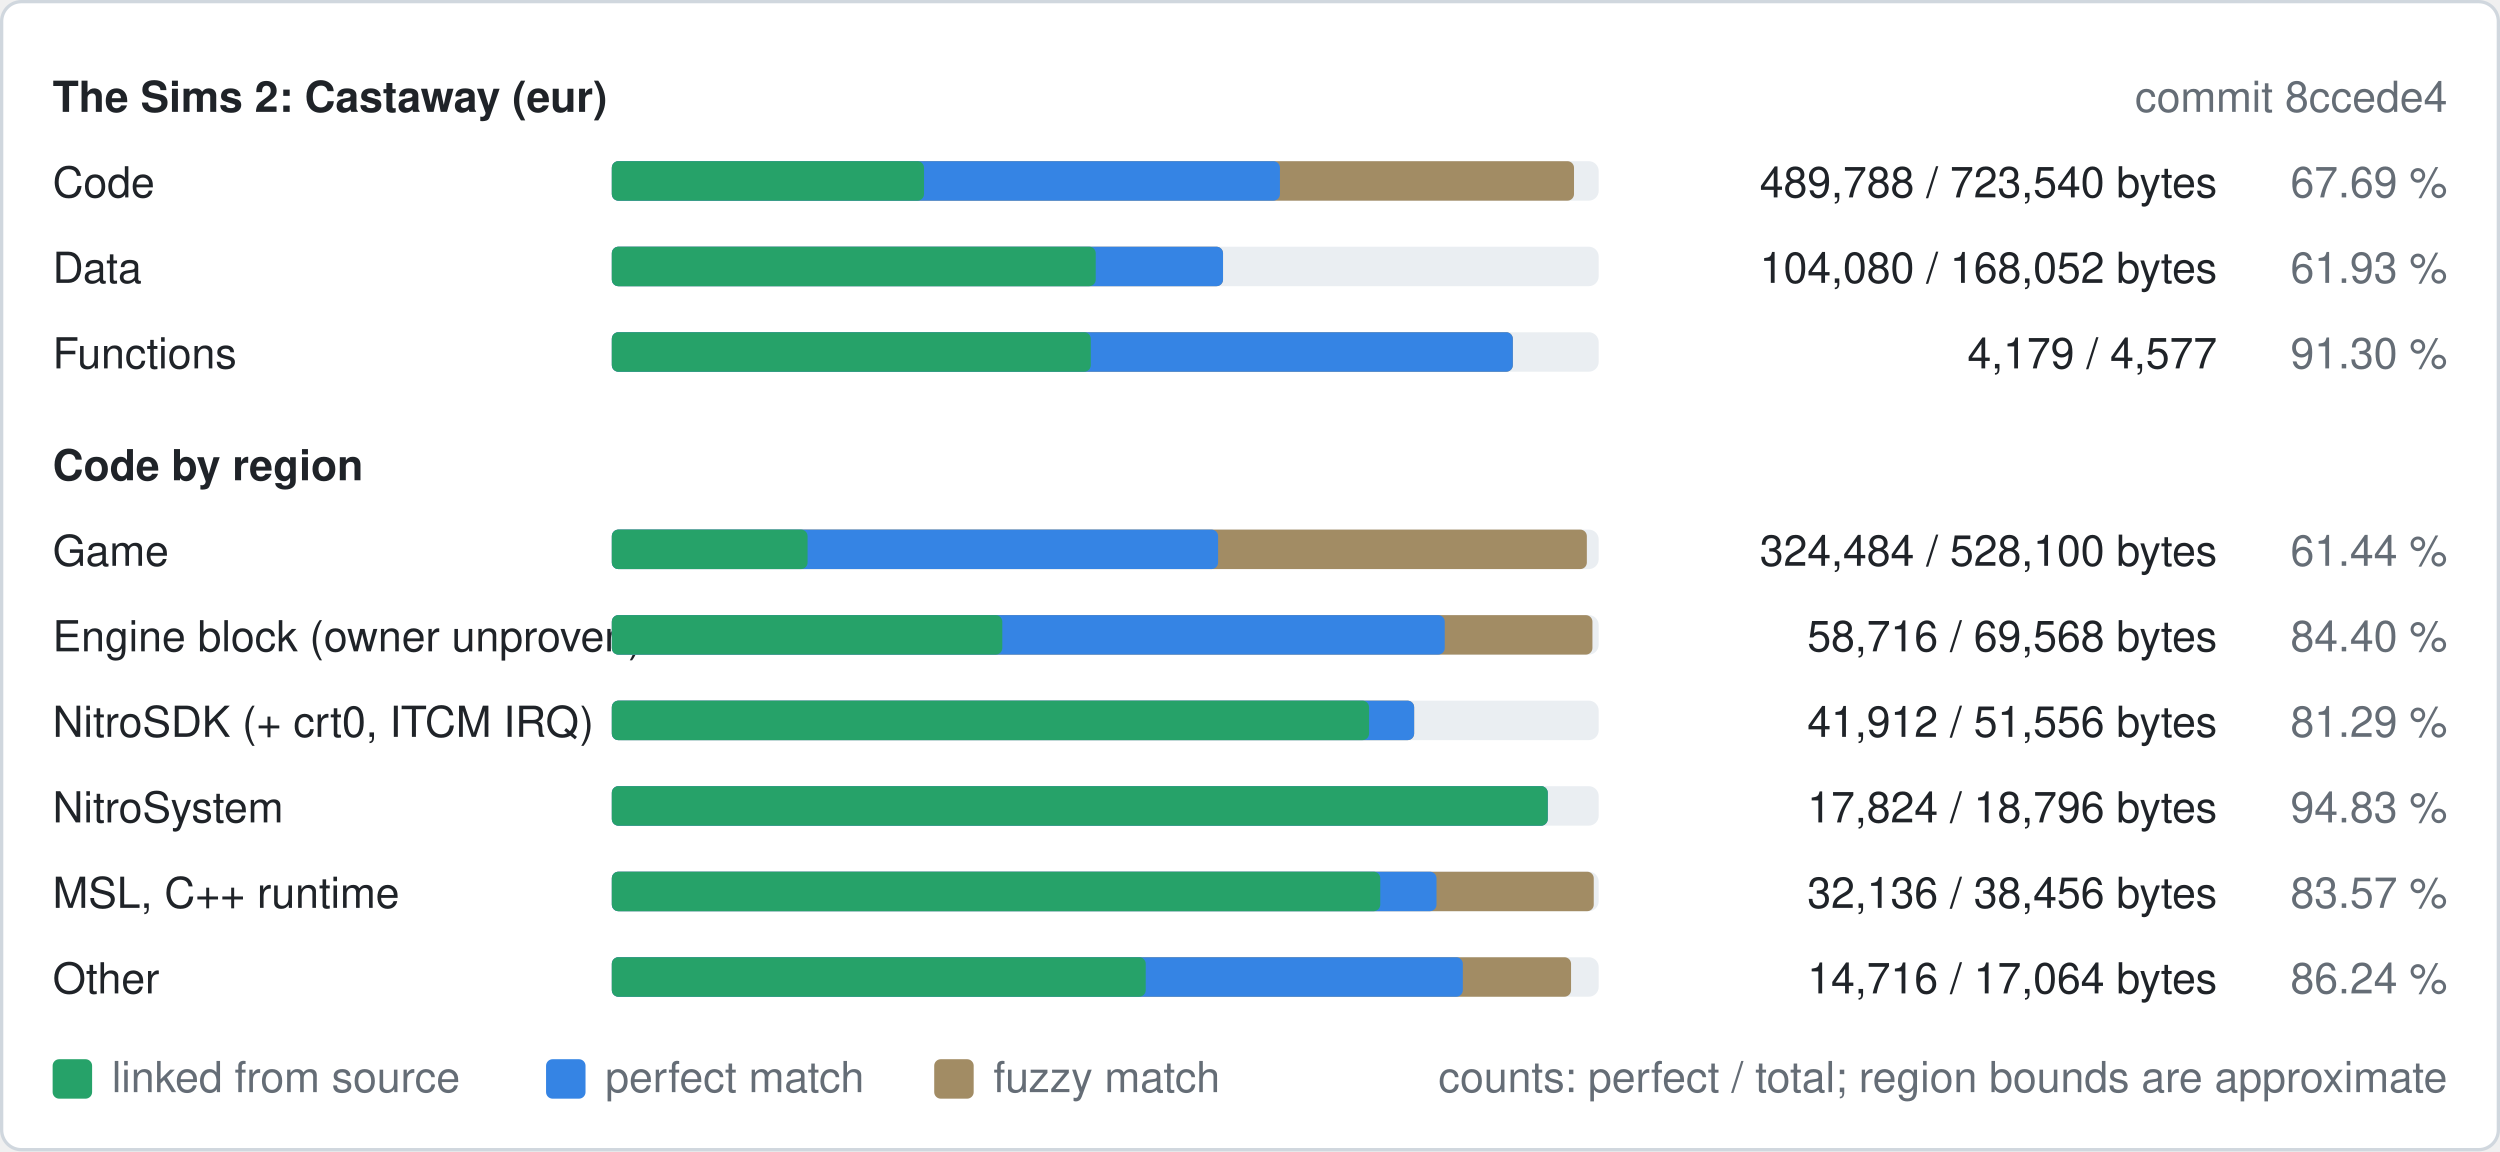
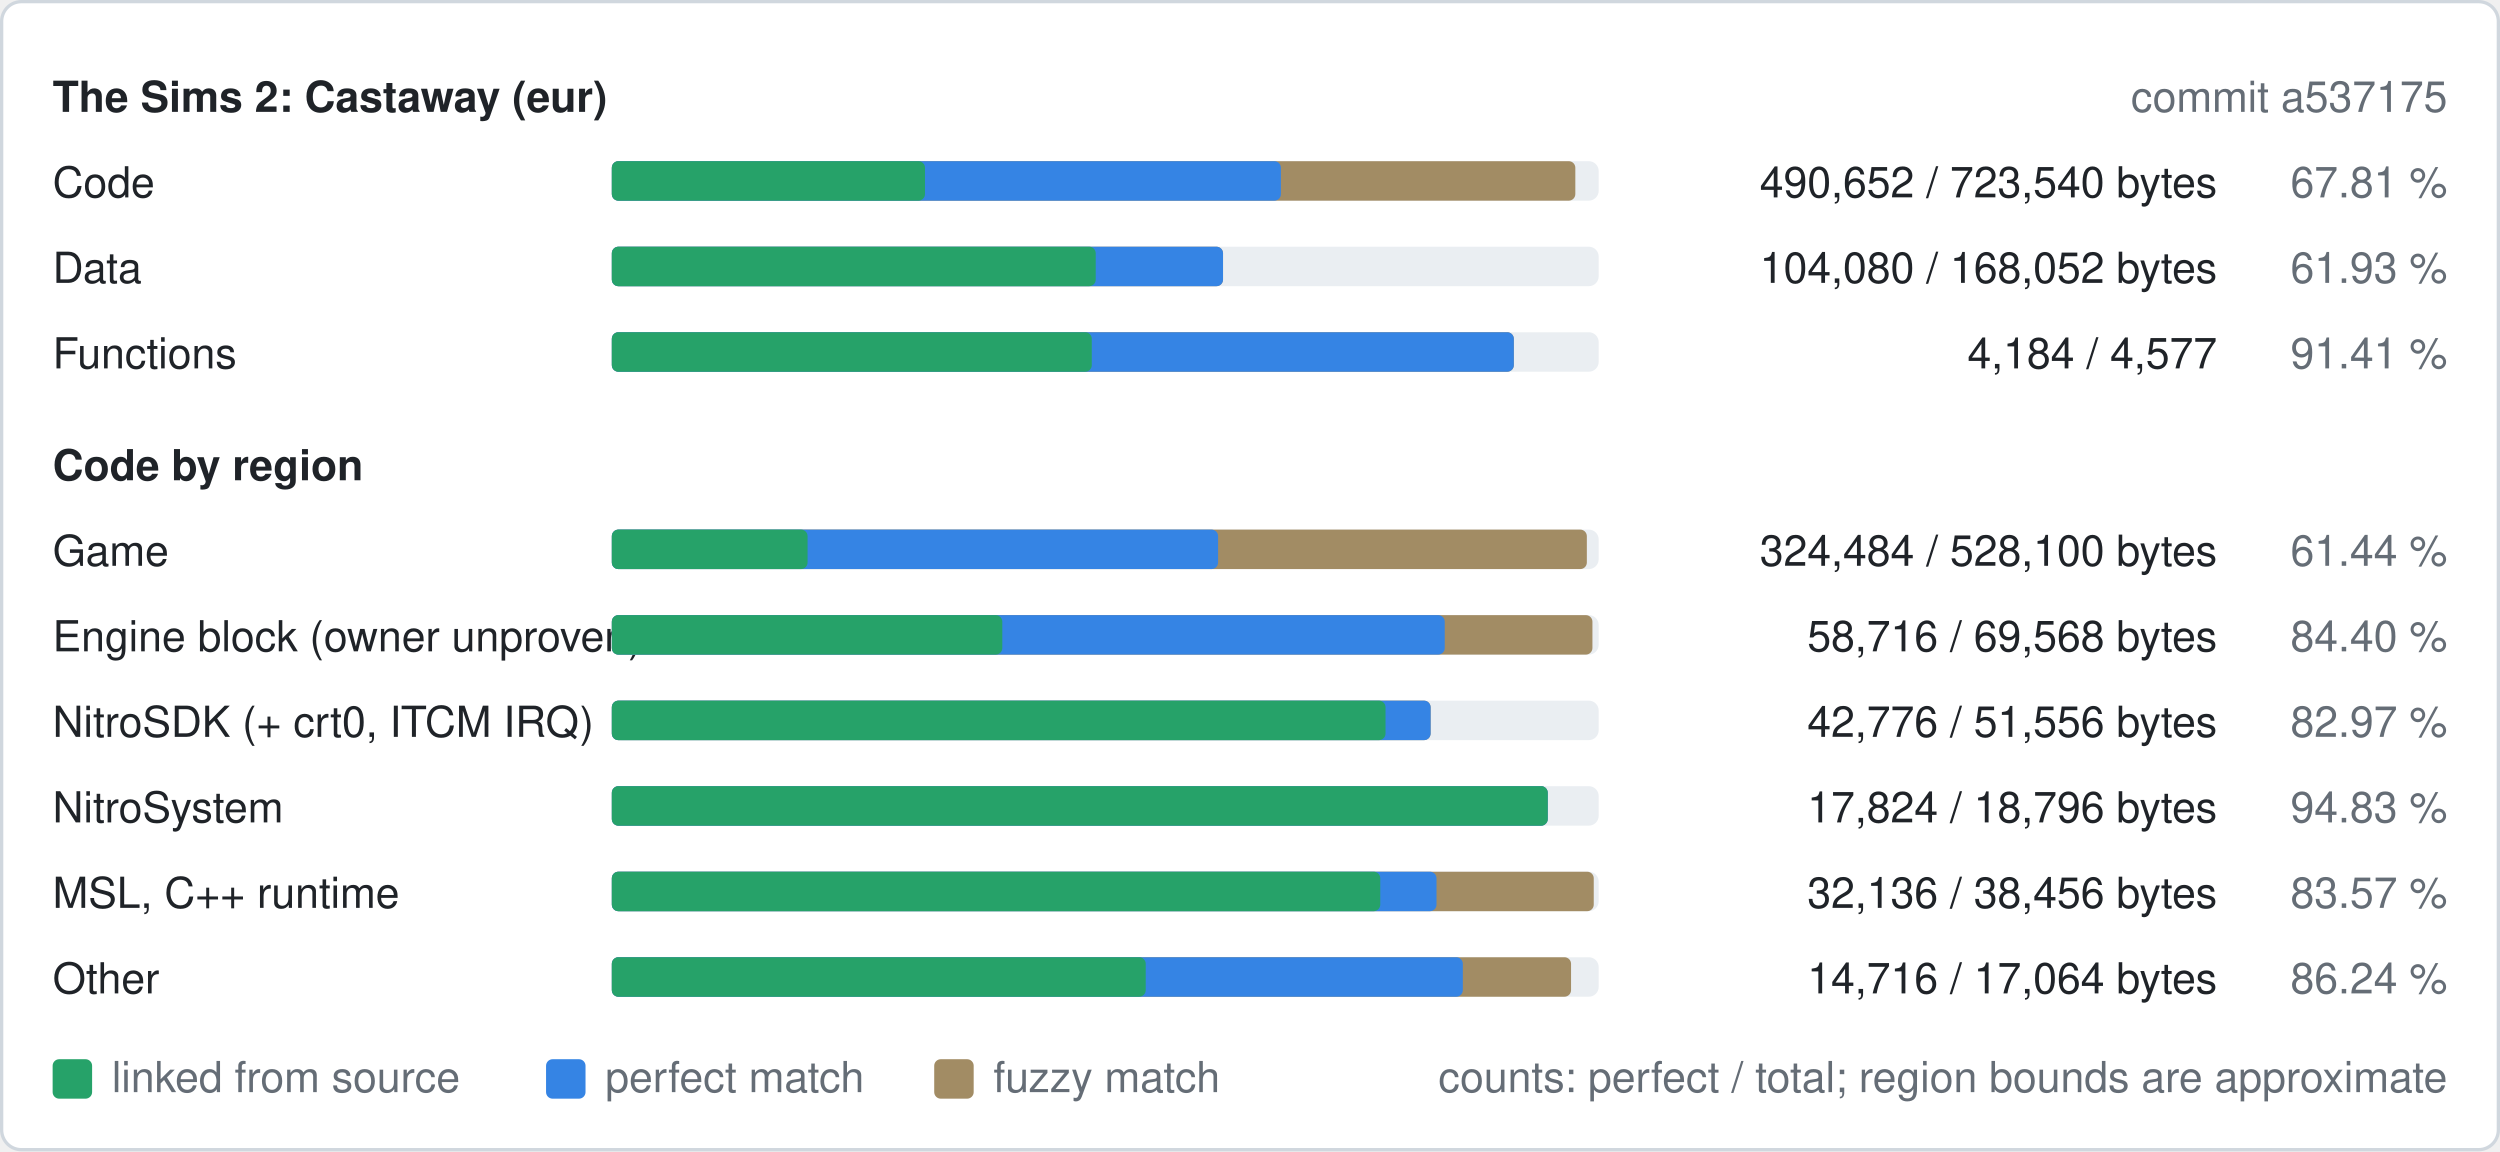
<svg xmlns="http://www.w3.org/2000/svg" width="760" height="350" viewBox="0 0 760 350" role="img" aria-label="Decompilation progress of eur">
  <style>
text{font-family:-apple-system,BlinkMacSystemFont,"Segoe UI",Helvetica,Arial,sans-serif;font-size:13px}
.b{font-weight:600}
.bg{fill:#ffffff;stroke:#d0d7de}.t{fill:#1f2328}.m{fill:#656d76}.track{fill:#eaeef2}.fuzzy{fill:#a28c64}.perfect{fill:#3584e4}.linked{fill:#26a269}
@media (prefers-color-scheme: dark){.bg{fill:#0d1117;stroke:#30363d}.t{fill:#e6edf3}.m{fill:#8d96a0}.track{fill:#21262d}.fuzzy{fill:#a28c64}.perfect{fill:#3584e4}.linked{fill:#2ec27e}}
</style>
  <rect class="bg" x="0.5" y="0.5" width="759" height="349" rx="6" />
  <text class="t b" x="16" y="34">The Sims 2: Castaway (eur)</text>
-   <text class="m" x="744" y="34" text-anchor="end">commit 8ccede4</text>
+   <text class="m" x="744" y="34" text-anchor="end">commit a537175</text>
  <text class="t" x="16" y="60">Code</text>
  <rect class="track" x="186" y="49" width="300" height="12" rx="3" />
-   <rect class="fuzzy" x="186" y="49" width="292.5" height="12" rx="2" />
-   <rect class="perfect" x="186" y="49" width="203.1" height="12" rx="2" />
-   <rect class="linked" x="186" y="49" width="94.9" height="12" rx="2" />
-   <text class="t" x="674" y="60" text-anchor="end">489,788 / 723,540 bytes</text>
-   <text class="m" x="744" y="60" text-anchor="end">67.69 %</text>
+   <rect class="fuzzy" x="186" y="49" width="292.9" height="12" rx="2" />
+   <rect class="perfect" x="186" y="49" width="203.4" height="12" rx="2" />
+   <rect class="linked" x="186" y="49" width="95.2" height="12" rx="2" />
+   <text class="t" x="674" y="60" text-anchor="end">490,652 / 723,540 bytes</text>
+   <text class="m" x="744" y="60" text-anchor="end">67.81 %</text>
  <text class="t" x="16" y="86">Data</text>
  <rect class="track" x="186" y="75" width="300" height="12" rx="3" />
  <rect class="fuzzy" x="186" y="75" width="185.8" height="12" rx="2" />
  <rect class="perfect" x="186" y="75" width="185.8" height="12" rx="2" />
  <rect class="linked" x="186" y="75" width="147.1" height="12" rx="2" />
  <text class="t" x="674" y="86" text-anchor="end">104,080 / 168,052 bytes</text>
  <text class="m" x="744" y="86" text-anchor="end">61.93 %</text>
  <text class="t" x="16" y="112">Functions</text>
  <rect class="track" x="186" y="101" width="300" height="12" rx="3" />
-   <rect class="fuzzy" x="186" y="101" width="273.9" height="12" rx="2" />
-   <rect class="perfect" x="186" y="101" width="273.9" height="12" rx="2" />
-   <rect class="linked" x="186" y="101" width="145.6" height="12" rx="2" />
-   <text class="t" x="674" y="112" text-anchor="end">4,179 / 4,577</text>
-   <text class="m" x="744" y="112" text-anchor="end">91.30 %</text>
+   <rect class="fuzzy" x="186" y="101" width="274.2" height="12" rx="2" />
+   <rect class="perfect" x="186" y="101" width="274.2" height="12" rx="2" />
+   <rect class="linked" x="186" y="101" width="145.9" height="12" rx="2" />
+   <text class="t" x="674" y="112" text-anchor="end">4,184 / 4,577</text>
+   <text class="m" x="744" y="112" text-anchor="end">91.41 %</text>
  <text class="t b" x="16" y="146">Code by region</text>
  <text class="t" x="16" y="172">Game</text>
  <rect class="track" x="186" y="161" width="300" height="12" rx="3" />
  <rect class="fuzzy" x="186" y="161" width="296.4" height="12" rx="2" />
  <rect class="perfect" x="186" y="161" width="184.3" height="12" rx="2" />
  <rect class="linked" x="186" y="161" width="59.5" height="12" rx="2" />
  <text class="t" x="674" y="172" text-anchor="end">324,484 / 528,100 bytes</text>
  <text class="m" x="744" y="172" text-anchor="end">61.44 %</text>
  <text class="t" x="16" y="198">Engine block (owner unproven)</text>
  <rect class="track" x="186" y="187" width="300" height="12" rx="3" />
  <rect class="fuzzy" x="186" y="187" width="298.1" height="12" rx="2" />
  <rect class="perfect" x="186" y="187" width="253.2" height="12" rx="2" />
  <rect class="linked" x="186" y="187" width="118.7" height="12" rx="2" />
  <text class="t" x="674" y="198" text-anchor="end">58,716 / 69,568 bytes</text>
  <text class="m" x="744" y="198" text-anchor="end">84.40 %</text>
  <text class="t" x="16" y="224">NitroSDK (+ crt0, ITCM IRQ)</text>
  <rect class="track" x="186" y="213" width="300" height="12" rx="3" />
-   <rect class="fuzzy" x="186" y="213" width="243.9" height="12" rx="2" />
-   <rect class="perfect" x="186" y="213" width="243.9" height="12" rx="2" />
-   <rect class="linked" x="186" y="213" width="230.2" height="12" rx="2" />
-   <text class="t" x="674" y="224" text-anchor="end">41,912 / 51,556 bytes</text>
-   <text class="m" x="744" y="224" text-anchor="end">81.29 %</text>
+   <rect class="fuzzy" x="186" y="213" width="248.9" height="12" rx="2" />
+   <rect class="perfect" x="186" y="213" width="248.9" height="12" rx="2" />
+   <rect class="linked" x="186" y="213" width="235.2" height="12" rx="2" />
+   <text class="t" x="674" y="224" text-anchor="end">42,776 / 51,556 bytes</text>
+   <text class="m" x="744" y="224" text-anchor="end">82.97 %</text>
  <text class="t" x="16" y="250">NitroSystem</text>
  <rect class="track" x="186" y="239" width="300" height="12" rx="3" />
  <rect class="fuzzy" x="186" y="239" width="284.5" height="12" rx="2" />
  <rect class="perfect" x="186" y="239" width="284.5" height="12" rx="2" />
  <rect class="linked" x="186" y="239" width="284.5" height="12" rx="2" />
  <text class="t" x="674" y="250" text-anchor="end">17,824 / 18,796 bytes</text>
  <text class="m" x="744" y="250" text-anchor="end">94.83 %</text>
  <text class="t" x="16" y="276">MSL, C++ runtime</text>
  <rect class="track" x="186" y="265" width="300" height="12" rx="3" />
  <rect class="fuzzy" x="186" y="265" width="298.5" height="12" rx="2" />
  <rect class="perfect" x="186" y="265" width="250.7" height="12" rx="2" />
  <rect class="linked" x="186" y="265" width="233.6" height="12" rx="2" />
  <text class="t" x="674" y="276" text-anchor="end">32,136 / 38,456 bytes</text>
  <text class="m" x="744" y="276" text-anchor="end">83.57 %</text>
  <text class="t" x="16" y="302">Other</text>
  <rect class="track" x="186" y="291" width="300" height="12" rx="3" />
  <rect class="fuzzy" x="186" y="291" width="291.6" height="12" rx="2" />
  <rect class="perfect" x="186" y="291" width="258.7" height="12" rx="2" />
  <rect class="linked" x="186" y="291" width="162.3" height="12" rx="2" />
  <text class="t" x="674" y="302" text-anchor="end">14,716 / 17,064 bytes</text>
  <text class="m" x="744" y="302" text-anchor="end">86.24 %</text>
  <rect class="linked" x="16" y="322" width="12" height="12" rx="2" />
  <text class="m" x="34" y="332">linked from source</text>
  <rect class="perfect" x="166" y="322" width="12" height="12" rx="2" />
  <text class="m" x="184" y="332">perfect match</text>
  <rect class="fuzzy" x="284" y="322" width="12" height="12" rx="2" />
  <text class="m" x="302" y="332">fuzzy match</text>
  <text class="m" x="744" y="332" text-anchor="end">counts: perfect / total; region bounds are approximate</text>
</svg>
